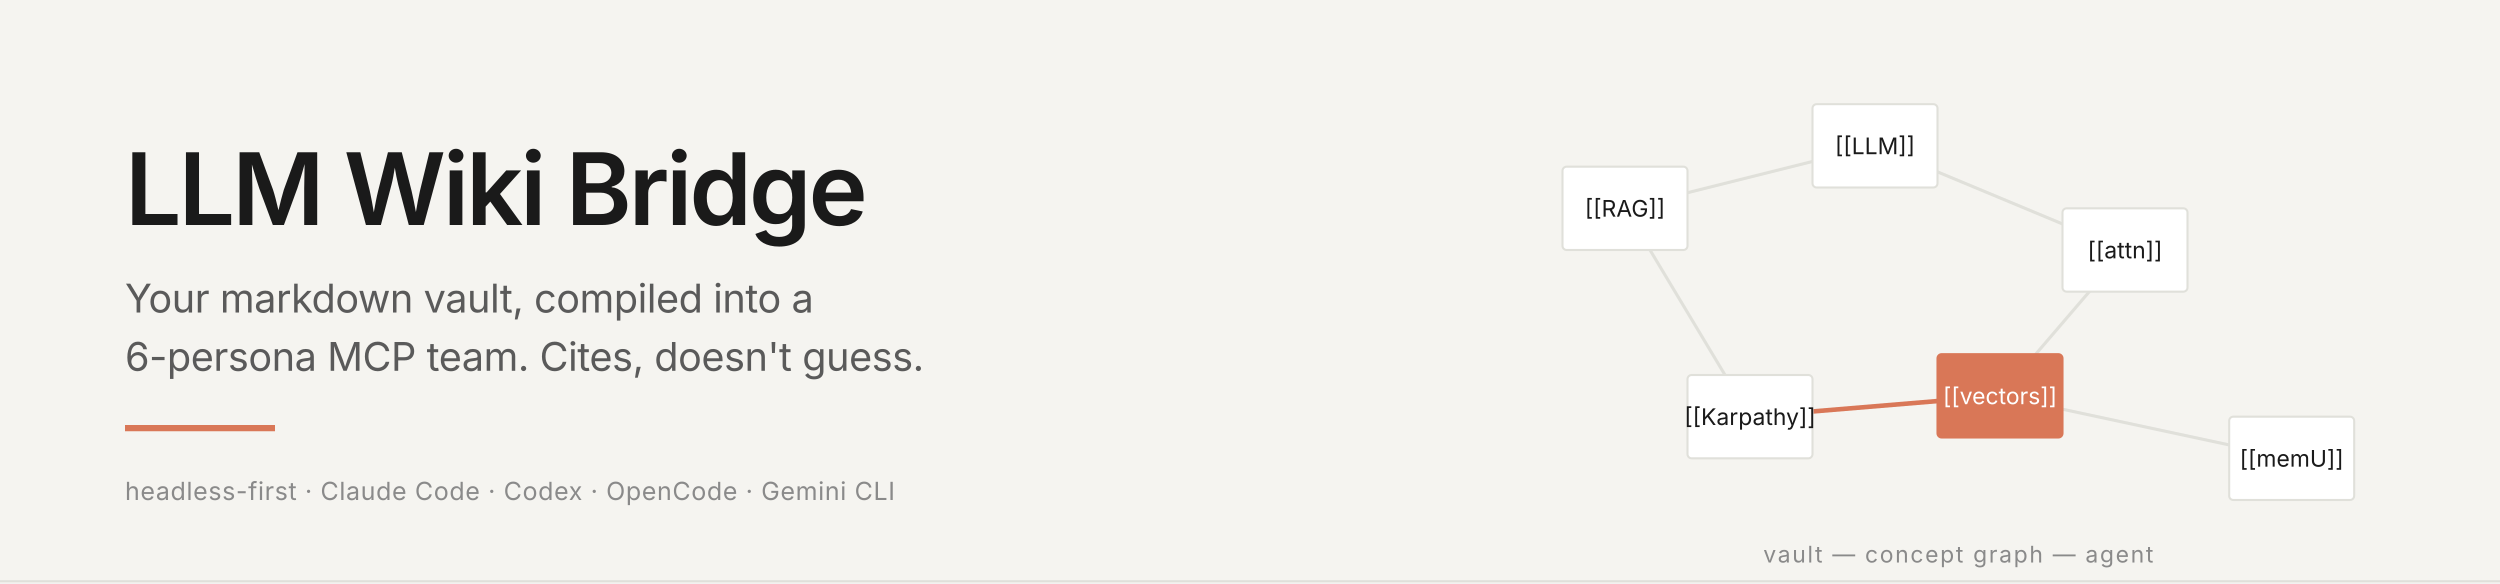
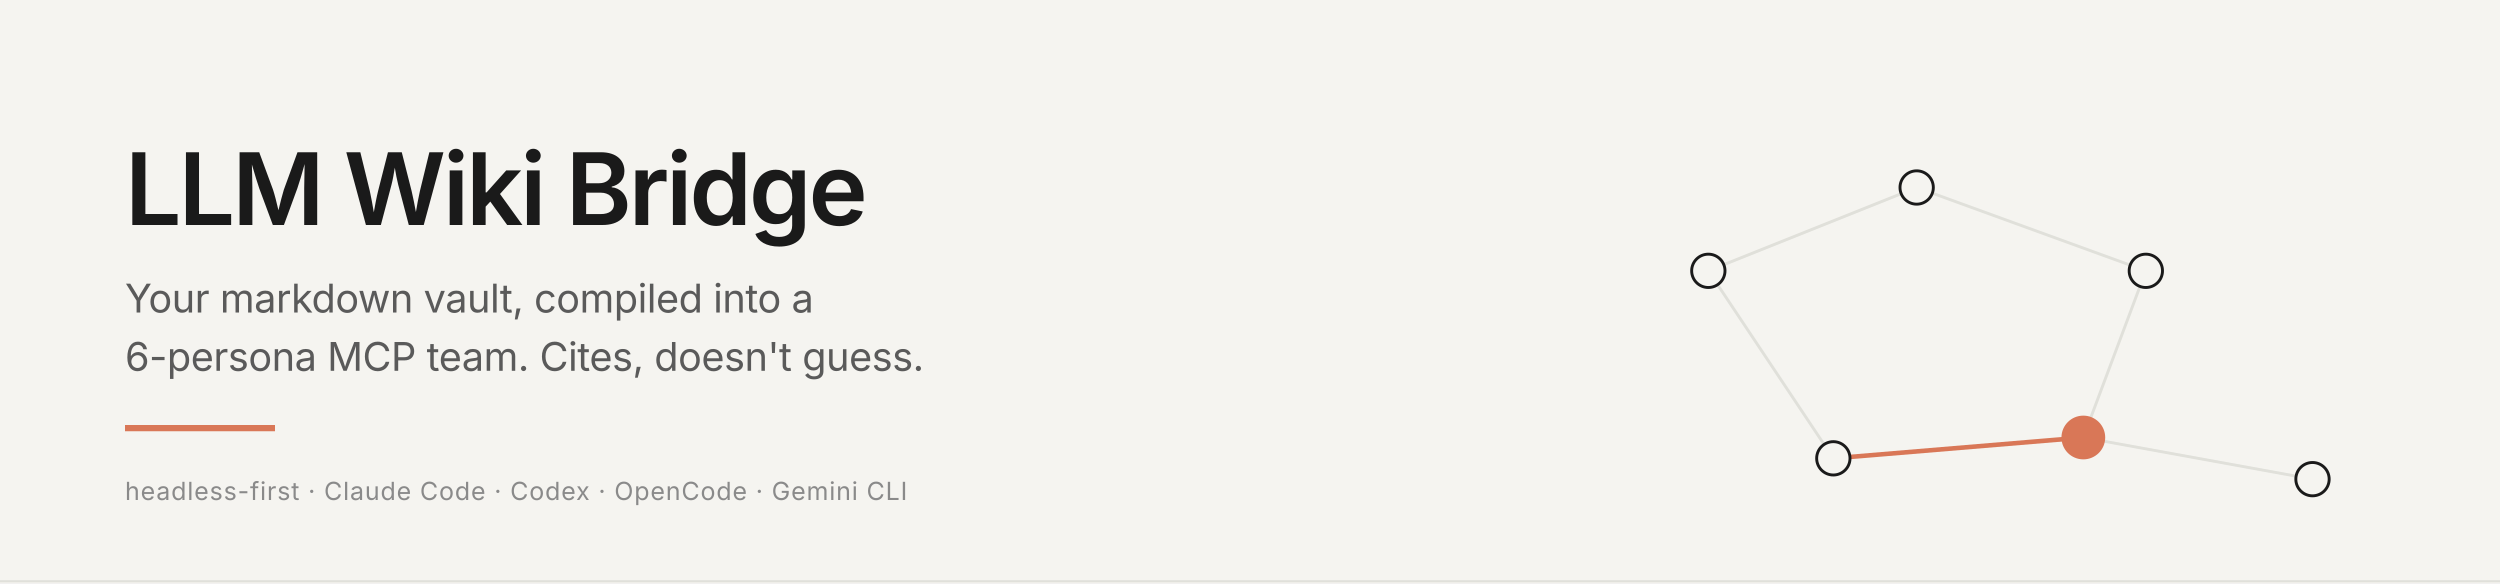
<svg xmlns="http://www.w3.org/2000/svg" viewBox="0 0 1200 280" role="img" aria-label="LLM Wiki Bridge banner">
  <rect width="1200" height="280" fill="#F5F4F0" />
  <line x1="0" y1="279" x2="1200" y2="279" stroke="#E0E0DA" stroke-width="1" />
  <g font-family="-apple-system, BlinkMacSystemFont, 'Segoe UI', system-ui, sans-serif">
    <text x="60" y="108" font-size="48" font-weight="600" fill="#1a1a1a" letter-spacing="-1.4">LLM Wiki Bridge</text>
    <text x="60" y="150" font-size="19" fill="#5a5a5a" letter-spacing="-0.2">Your markdown vault, compiled into a</text>
    <text x="60" y="178" font-size="19" fill="#5a5a5a" letter-spacing="-0.2">6-persona MCP team. Cites, doesn't guess.</text>
    <rect x="60" y="204" width="72" height="3" fill="#D97757" />
-     <text x="60" y="240" font-size="12" fill="#8a8a8a" letter-spacing="0.3">headless-first · Claude Code · Codex · OpenCode · Gemini CLI</text>
+     <text x="60" y="240" font-size="12" fill="#8a8a8a" letter-spacing="0.4">headless-first  ·  Claude Code  ·  Codex  ·  OpenCode  ·  Gemini CLI</text>
  </g>
-   <g transform="translate(720, 40)">
-     <g stroke="#E0E0DA" stroke-width="1.5" fill="none">
-       <line x1="60" y1="60" x2="180" y2="30" />
-       <line x1="180" y1="30" x2="300" y2="80" />
-       <line x1="60" y1="60" x2="120" y2="160" />
-       <line x1="240" y1="150" x2="300" y2="80" />
-       <line x1="240" y1="150" x2="380" y2="180" />
+   <g transform="translate(780, 60)">
+     <g stroke="#E0E0DA" stroke-width="1.4" fill="none" stroke-linecap="round">
+       <line x1="40" y1="70" x2="140" y2="30" />
+       <line x1="140" y1="30" x2="250" y2="70" />
+       <line x1="40" y1="70" x2="100" y2="160" />
+       <line x1="250" y1="70" x2="220" y2="150" />
+       <line x1="220" y1="150" x2="330" y2="170" />
    </g>
-     <line x1="120" y1="160" x2="240" y2="150" stroke="#D97757" stroke-width="2.2" />
-     <g font-family="-apple-system, BlinkMacSystemFont, 'Segoe UI', system-ui, sans-serif" font-size="11" fill="#1a1a1a">
-       <rect x="30" y="40" width="60" height="40" rx="2" fill="#ffffff" stroke="#E0E0DA" />
-       <text x="60" y="64" text-anchor="middle">[[RAG]]</text>
-       <rect x="150" y="10" width="60" height="40" rx="2" fill="#ffffff" stroke="#E0E0DA" />
-       <text x="180" y="34" text-anchor="middle">[[LLM]]</text>
-       <rect x="270" y="60" width="60" height="40" rx="2" fill="#ffffff" stroke="#E0E0DA" />
-       <text x="300" y="84" text-anchor="middle">[[attn]]</text>
-       <rect x="210" y="130" width="60" height="40" rx="2" fill="#D97757" stroke="#D97757" />
-       <text x="240" y="154" text-anchor="middle" fill="#ffffff">[[vectors]]</text>
-       <rect x="90" y="140" width="60" height="40" rx="2" fill="#ffffff" stroke="#E0E0DA" />
-       <text x="120" y="164" text-anchor="middle">[[Karpathy]]</text>
-       <rect x="350" y="160" width="60" height="40" rx="2" fill="#ffffff" stroke="#E0E0DA" />
-       <text x="380" y="184" text-anchor="middle">[[memU]]</text>
+     <line x1="100" y1="160" x2="220" y2="150" stroke="#D97757" stroke-width="2.2" stroke-linecap="round" />
+     <g fill="#F5F4F0" stroke="#1a1a1a" stroke-width="1.4">
+       <circle cx="40" cy="70" r="8" />
+       <circle cx="140" cy="30" r="8" />
+       <circle cx="250" cy="70" r="8" />
+       <circle cx="100" cy="160" r="8" />
+       <circle cx="330" cy="170" r="8" />
    </g>
-     <text x="220" y="230" font-family="-apple-system, BlinkMacSystemFont, 'Segoe UI', system-ui, sans-serif" font-size="11" fill="#8a8a8a" text-anchor="middle" letter-spacing="0.8">vault — concept graph — agent</text>
+     <circle cx="220" cy="150" r="10" fill="#D97757" stroke="#D97757" />
  </g>
</svg>
